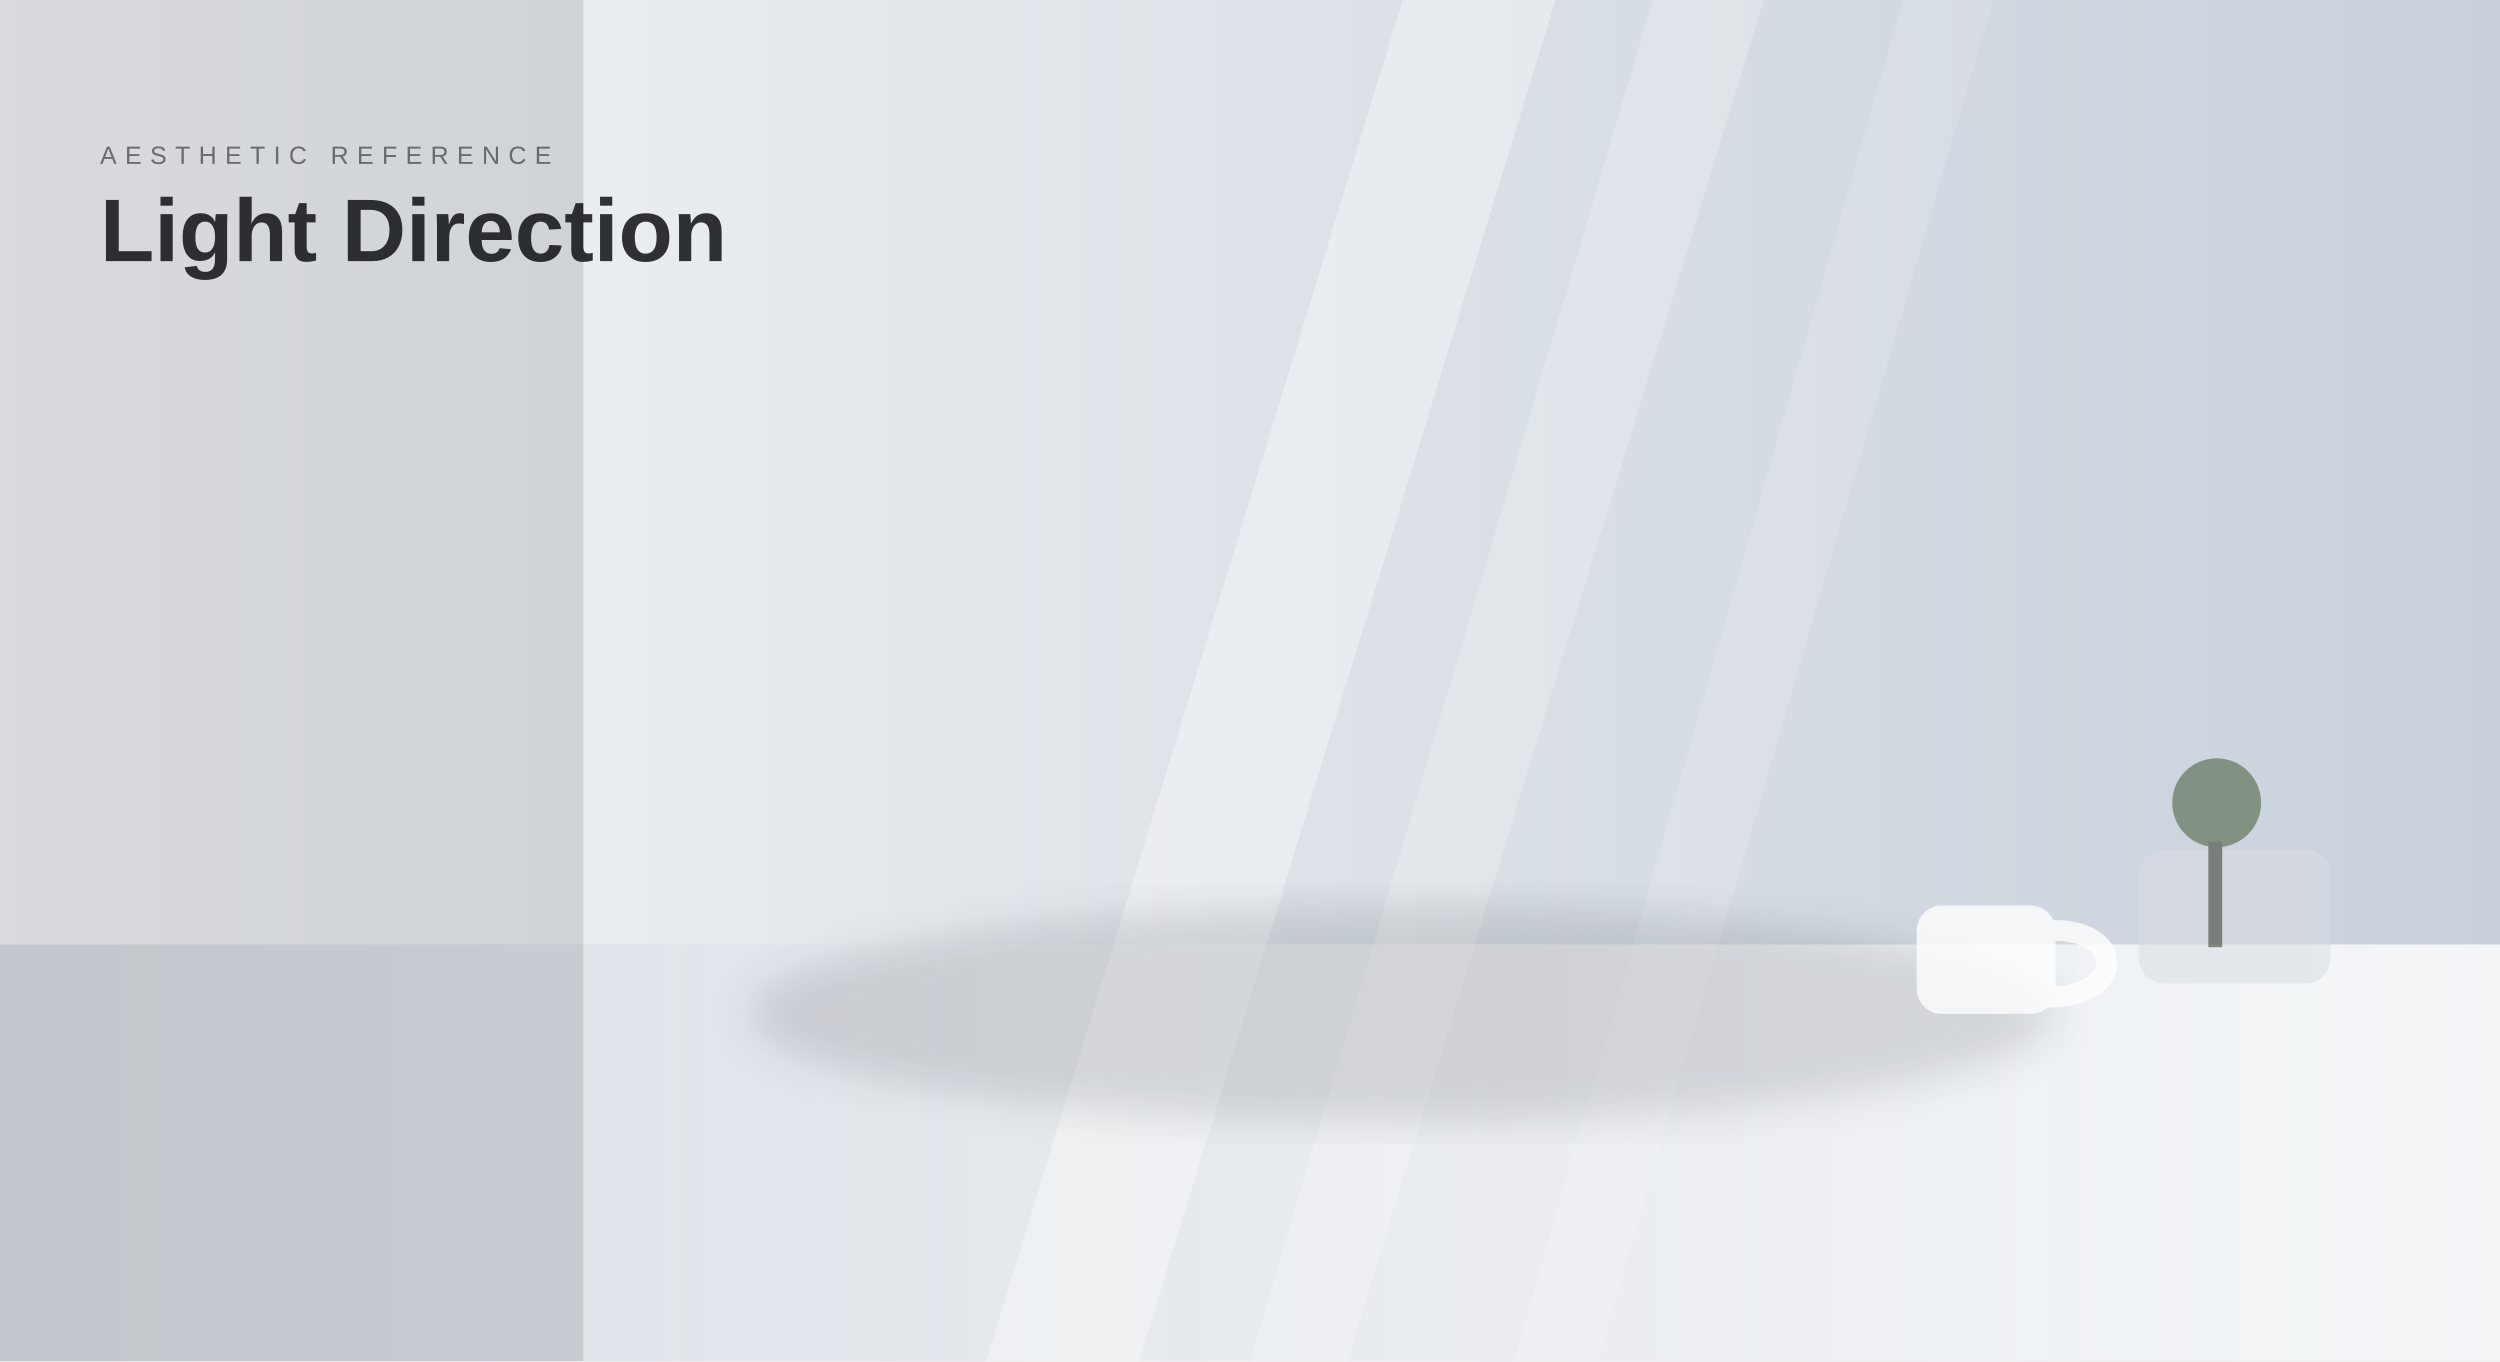
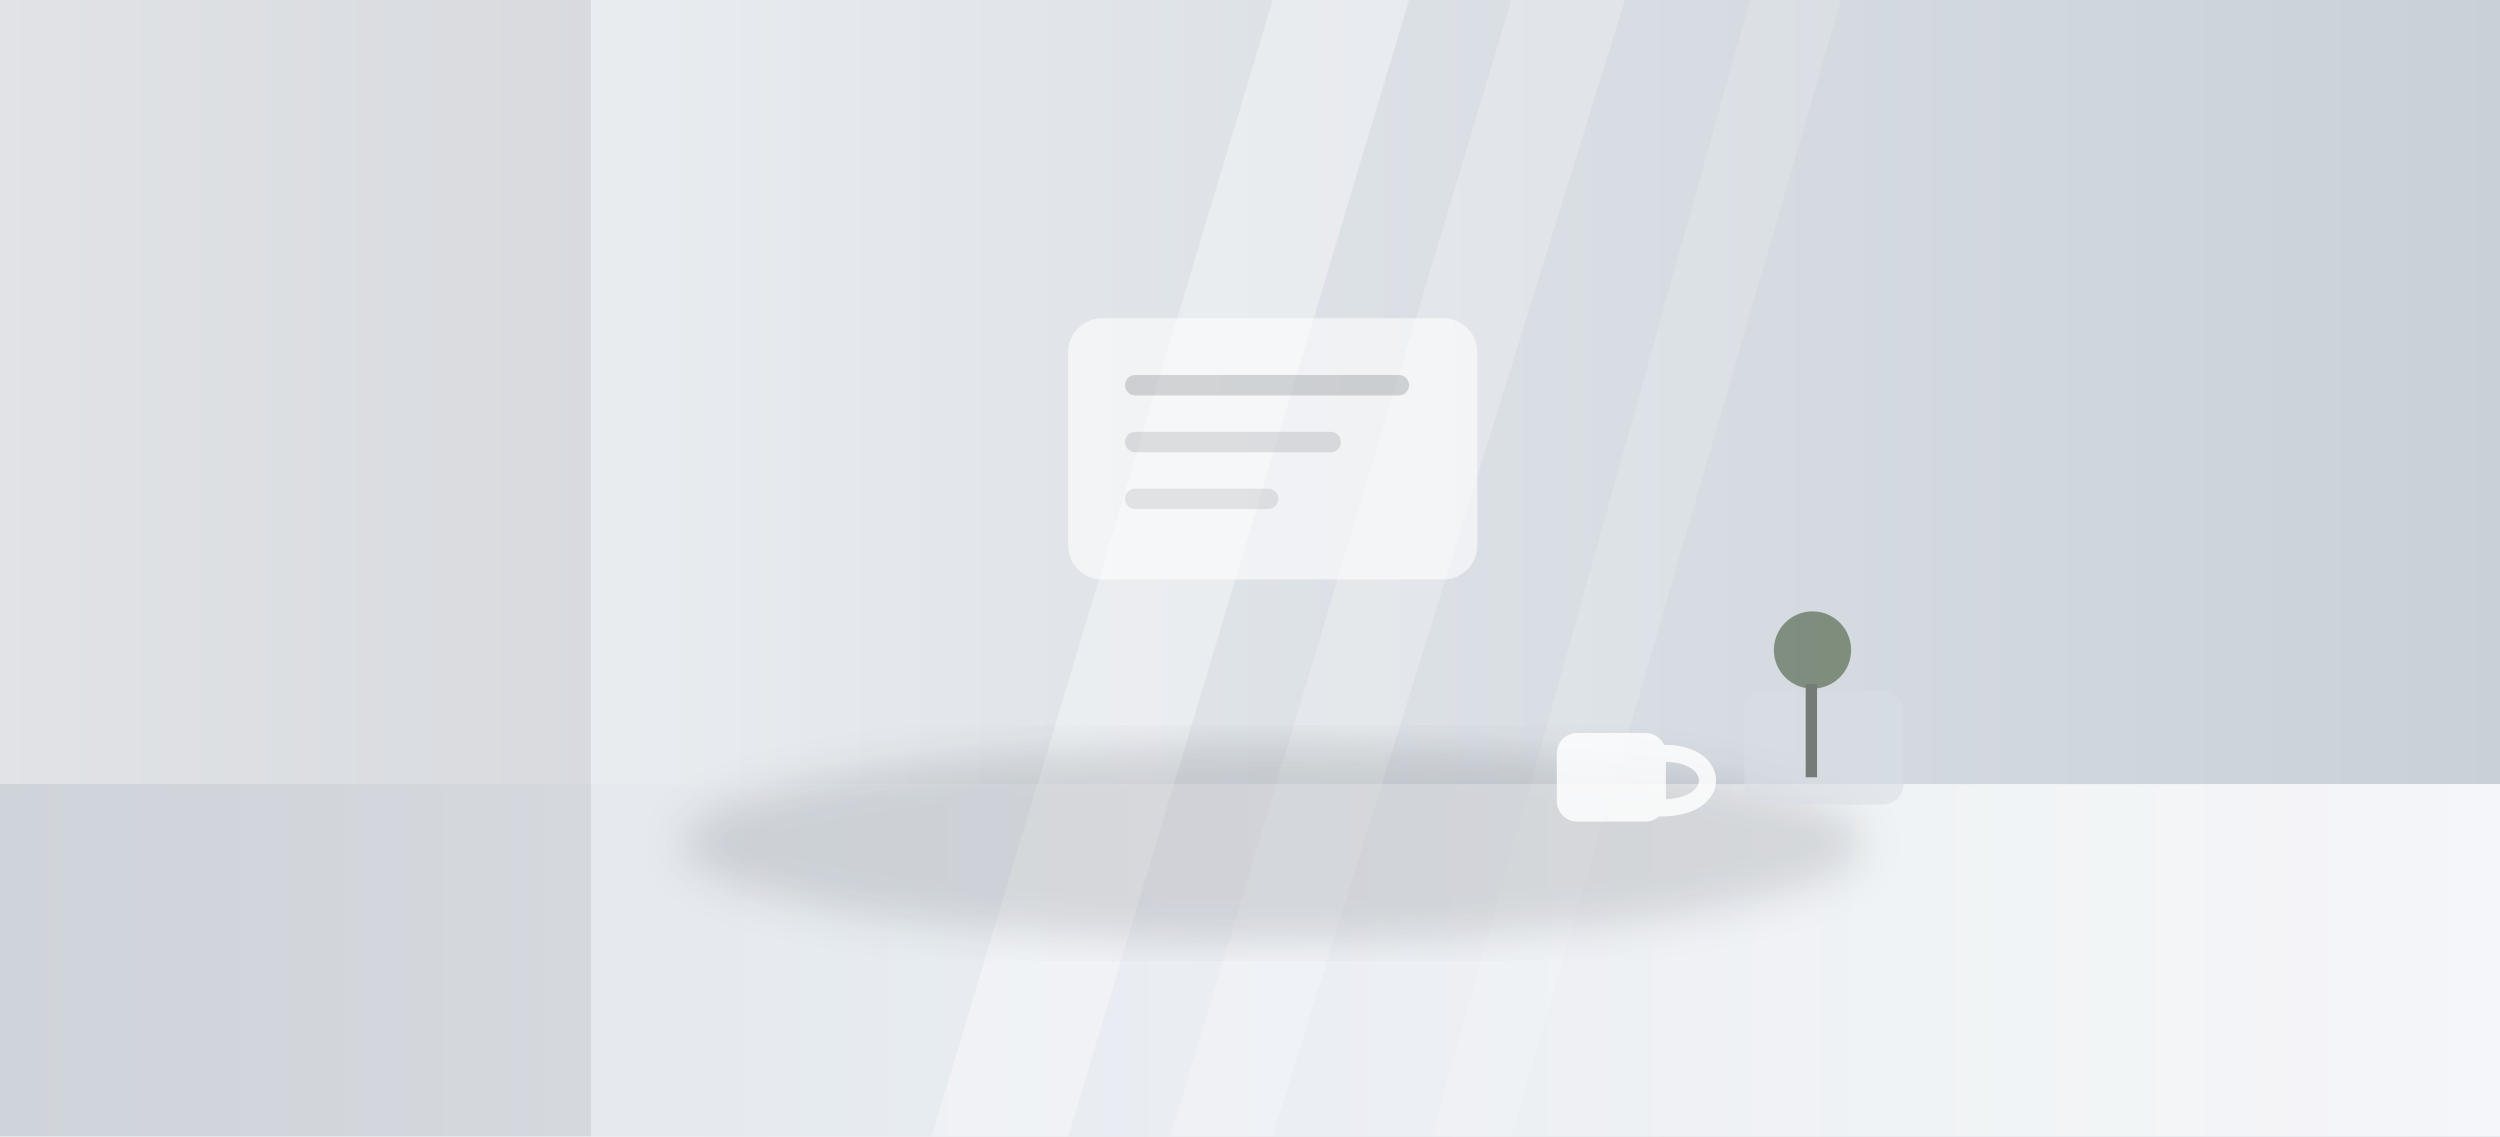
- <svg xmlns="http://www.w3.org/2000/svg" width="1800" height="980" viewBox="0 0 1800 980">
+ <svg xmlns="http://www.w3.org/2000/svg" width="2200" height="1000" viewBox="0 0 2200 1000">
  <defs>
    <linearGradient id="bg" x1="0" x2="1">
-       <stop offset="0" stop-color="#f4f6f8" />
-       <stop offset="1" stop-color="#c8d0da" />
+       <stop offset="0" stop-color="#f3f5f7" />
+       <stop offset="1" stop-color="#c9d0d8" />
    </linearGradient>
    <linearGradient id="desk" x1="0" x2="1">
-       <stop offset="0" stop-color="#d8dde4" />
+       <stop offset="0" stop-color="#dfe4ea" />
      <stop offset="1" stop-color="#f8f9fb" />
    </linearGradient>
    <linearGradient id="metal" x1="0" x2="1">
      <stop offset="0" stop-color="#f8f9fa" />
-       <stop offset=".35" stop-color="#bfc7d1" />
-       <stop offset=".62" stop-color="#ffffff" />
+       <stop offset=".34" stop-color="#bfc7d1" />
+       <stop offset=".64" stop-color="#ffffff" />
      <stop offset="1" stop-color="#d2d8e0" />
    </linearGradient>
-     <filter id="sd">
-       <feDropShadow dx="0" dy="26" stdDeviation="36" flood-color="#101216" flood-opacity=".20" />
+     <filter id="shadow">
+       <feDropShadow dx="0" dy="30" stdDeviation="38" flood-color="#101216" flood-opacity=".20" />
    </filter>
    <filter id="blur">
-       <feGaussianBlur stdDeviation="14" />
+       <feGaussianBlur stdDeviation="18" />
    </filter>
  </defs>
-   <rect width="1800" height="980" fill="url(#bg)" />
-   <rect y="680" width="1800" height="300" fill="url(#desk)" opacity=".92" />
-   <rect x="0" y="0" width="420" height="980" fill="#111318" opacity=".12" />
-   <polygon points="1010,0 1120,0 820,980 710,980" fill="#fff" opacity=".34" />
-   <polygon points="1190,0 1270,0 970,980 900,980" fill="#fff" opacity=".22" />
-   <polygon points="1370,0 1435,0 1150,980 1090,980" fill="#fff" opacity=".14" />
-   <ellipse cx="1010" cy="730" rx="470" ry="78" fill="#1b2028" opacity=".13" filter="url(#blur)" />
+   <rect width="2200" height="1000" fill="url(#bg)" />
+   <rect y="690" width="2200" height="310" fill="url(#desk)" opacity=".94" />
+   <rect x="0" y="0" width="520" height="1000" fill="#111318" opacity=".08" />
+   <polygon points="1120,0 1240,0 940,1000 820,1000" fill="#fff" opacity=".34" />
+   <polygon points="1330,0 1430,0 1120,1000 1030,1000" fill="#fff" opacity=".22" />
+   <polygon points="1540,0 1620,0 1330,1000 1260,1000" fill="#fff" opacity=".14" />
+   <ellipse cx="1120" cy="742" rx="520" ry="86" fill="#1b2028" opacity=".13" filter="url(#blur)" />
  <g opacity=".78">
-     <rect x="1380" y="652" width="100" height="78" rx="18" fill="#ffffff" />
-     <path d="M1476 670 C1530 668 1532 718 1474 718" stroke="#ffffff" stroke-width="15" fill="none" />
-     <rect x="1540" y="612" width="138" height="96" rx="18" fill="#d9dee5" opacity=".72" />
-     <circle cx="1596" cy="578" r="32" fill="#6d7d68" />
-     <rect x="1590" y="606" width="10" height="76" fill="#60675f" />
+     <rect x="940" y="280" width="360" height="230" rx="30" fill="#ffffff" opacity=".72" />
+     <rect x="990" y="330" width="250" height="18" rx="9" fill="#111318" opacity=".20" />
+     <rect x="990" y="380" width="190" height="18" rx="9" fill="#111318" opacity=".15" />
+     <rect x="990" y="430" width="135" height="18" rx="9" fill="#111318" opacity=".12" />
  </g>
-   <text x="72" y="118" font-family="Arial" font-size="18" letter-spacing="6" fill="#111318" opacity=".55">AESTHETIC REFERENCE</text>
-   <text x="72" y="188" font-family="Arial" font-size="64" font-weight="700" fill="#111318" opacity=".86">Light Direction</text>
+   <g opacity=".82">
+     <rect x="1370" y="645" width="96" height="78" rx="18" fill="#fff" />
+     <path d="M1462 663 C1515 661 1518 712 1460 711" stroke="#fff" stroke-width="15" fill="none" />
+     <rect x="1535" y="608" width="140" height="100" rx="18" fill="#d9dee5" opacity=".70" />
+     <circle cx="1595" cy="572" r="34" fill="#6d7d68" />
+     <rect x="1589" y="602" width="10" height="82" fill="#60675f" />
+   </g>
</svg>
